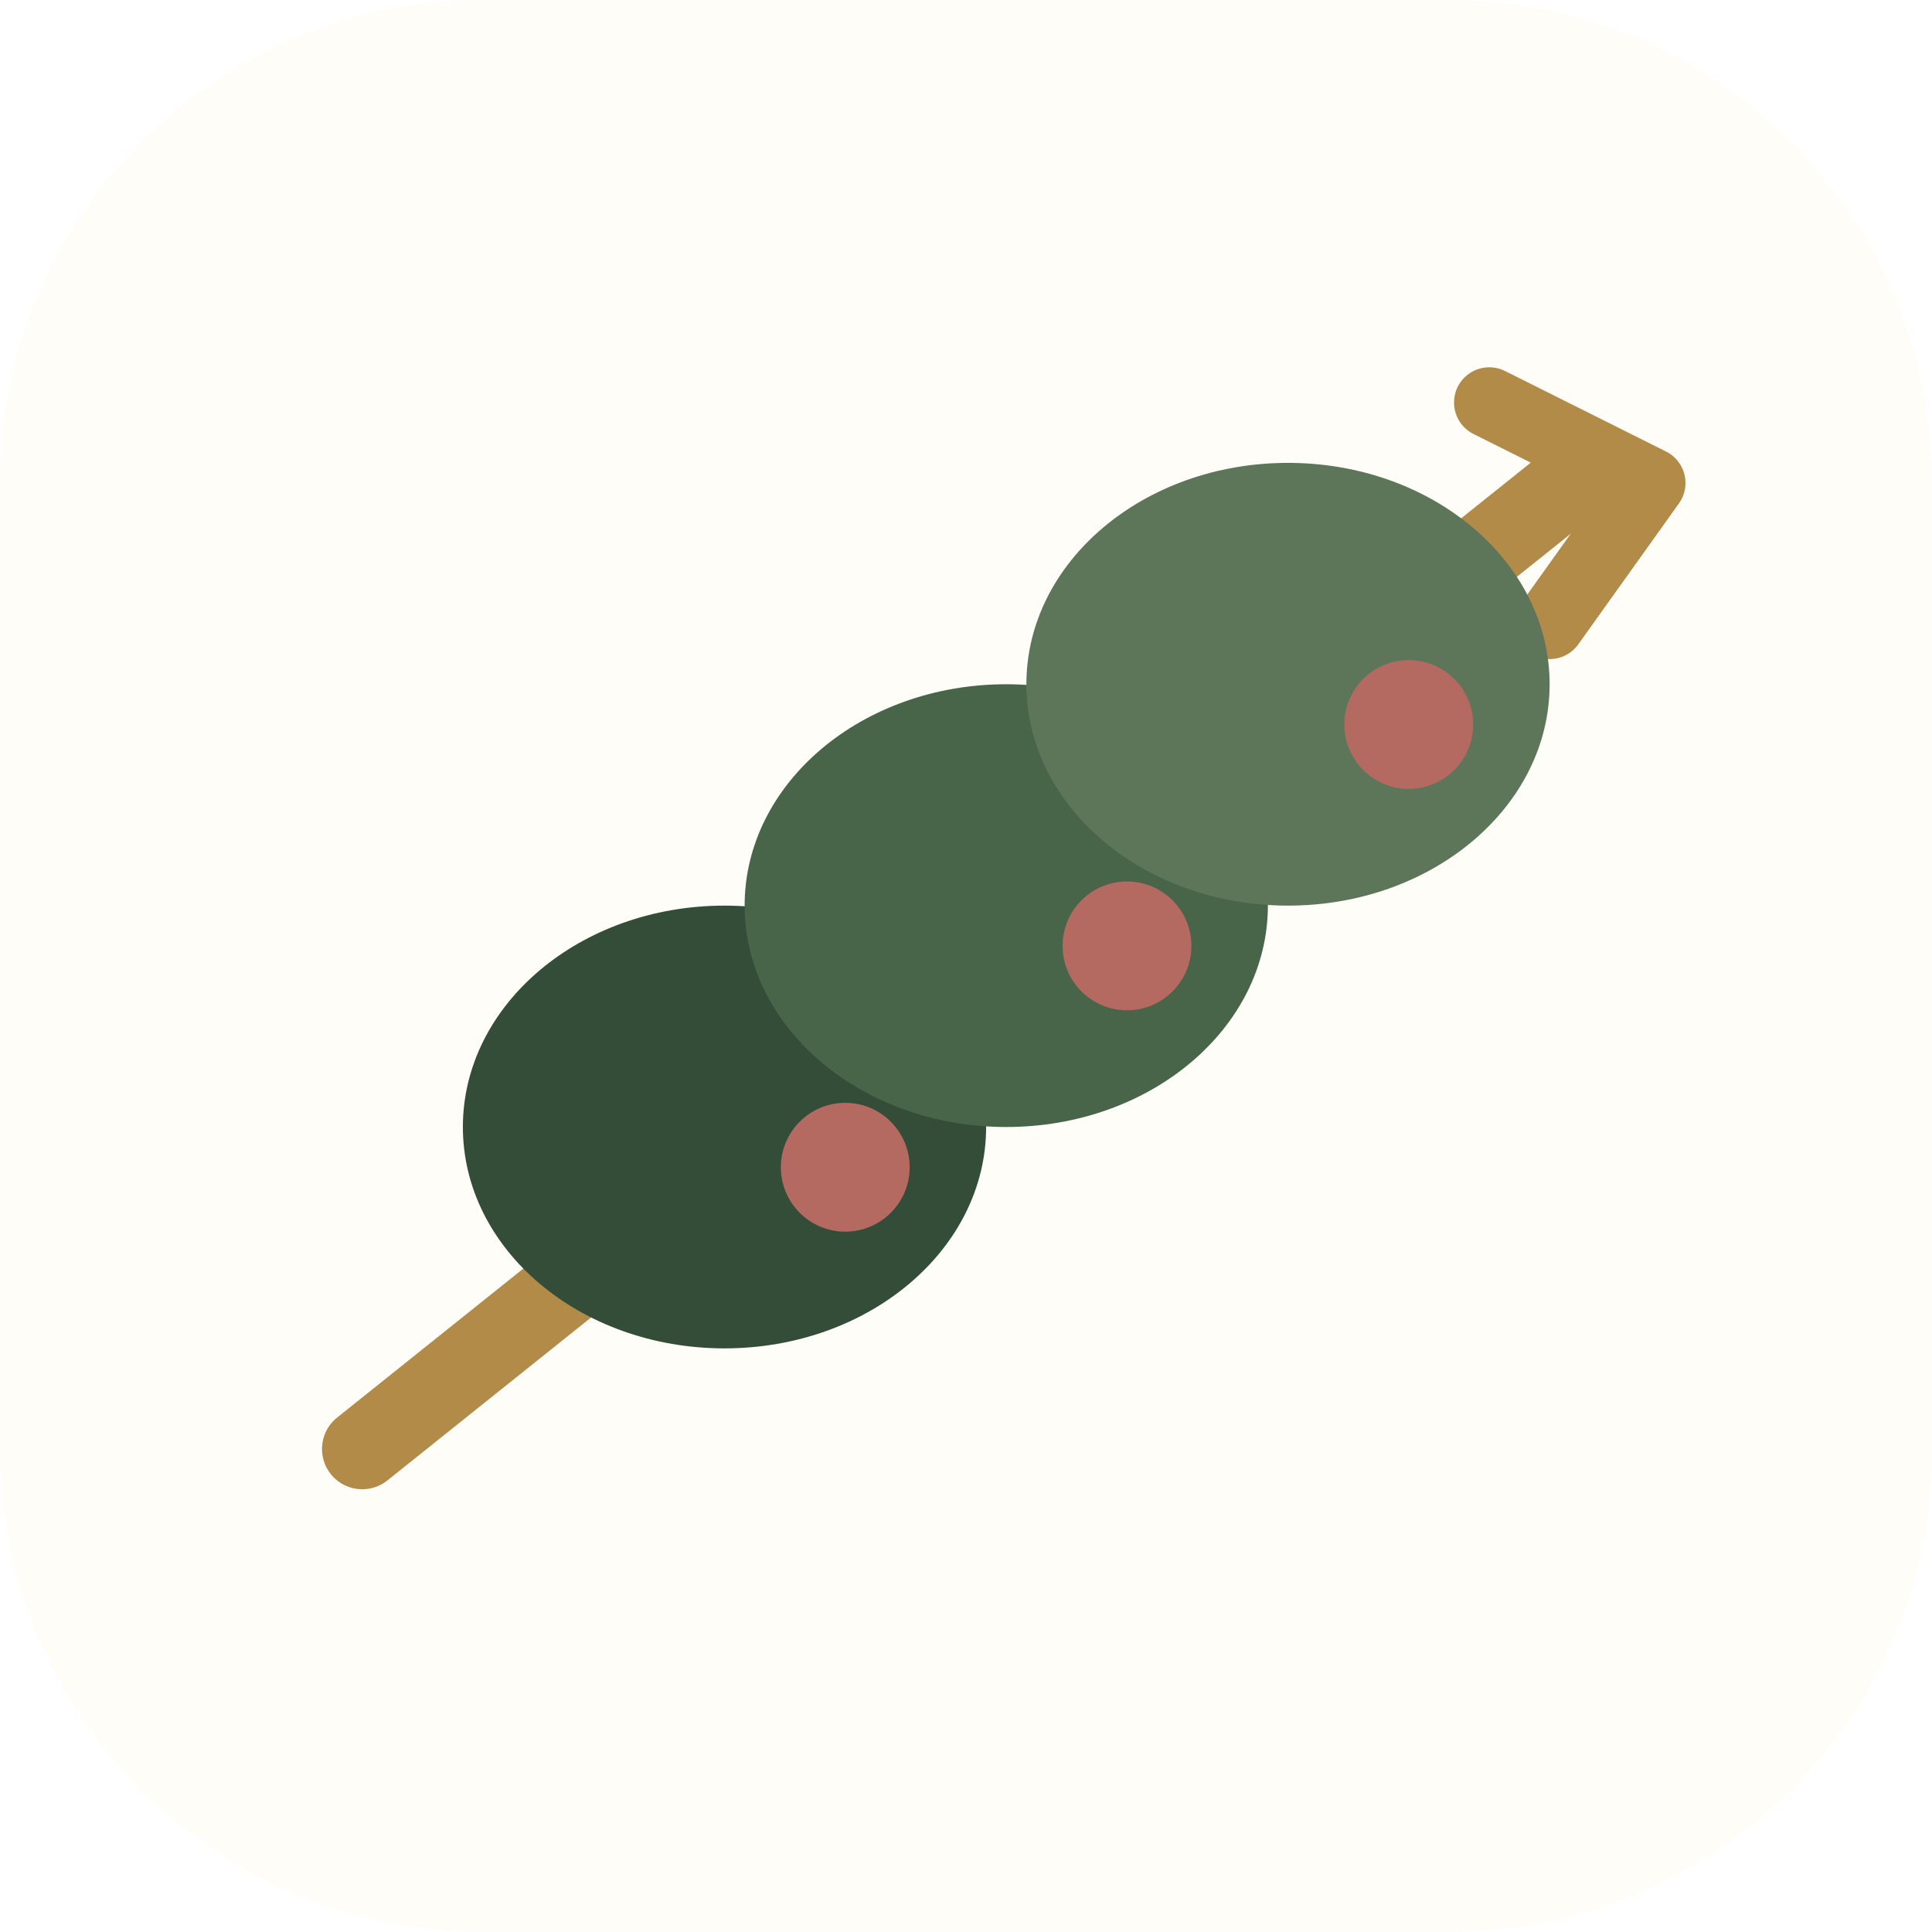
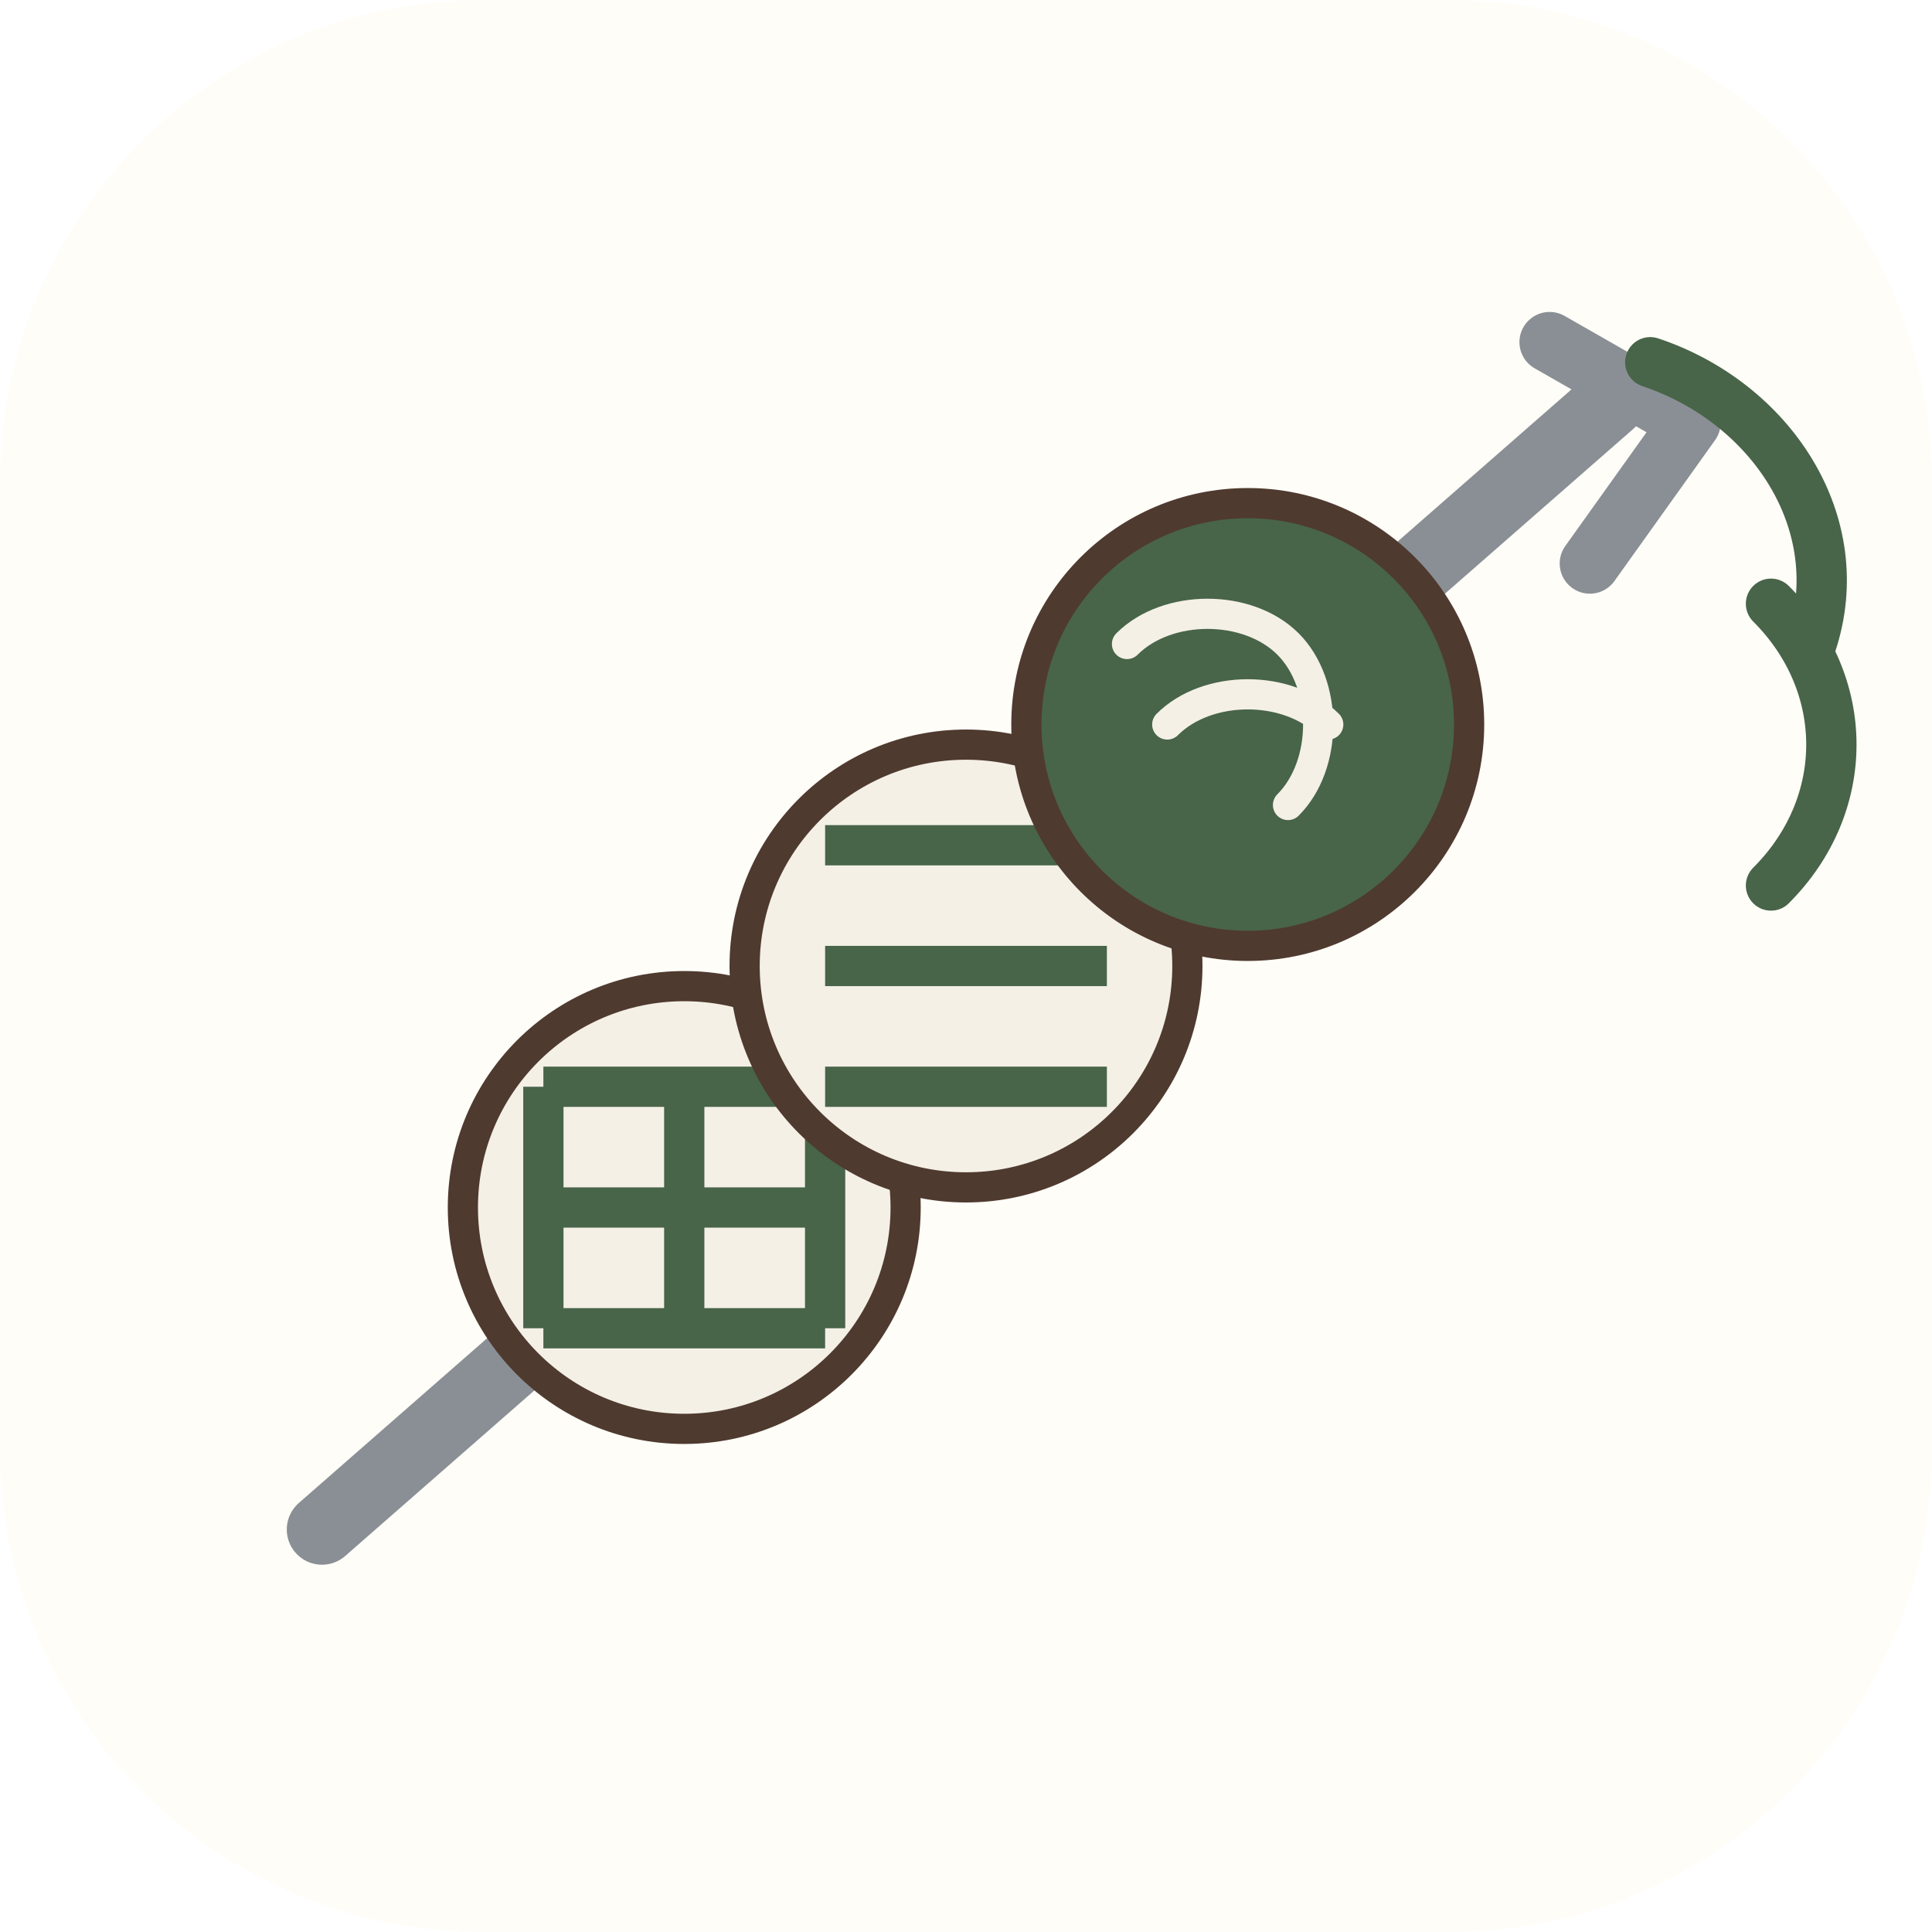
<svg xmlns="http://www.w3.org/2000/svg" viewBox="0 0 96 96" fill="none">
  <rect width="96" height="96" rx="24" fill="#fffdf8" />
-   <path d="M18 72L78 24" stroke="#b28b49" stroke-width="4" stroke-linecap="round" />
-   <path d="M74 20L82 24L77 31" stroke="#b28b49" stroke-width="3.5" stroke-linecap="round" stroke-linejoin="round" />
-   <ellipse cx="36" cy="56" rx="13" ry="11" fill="#344d38" />
-   <ellipse cx="50" cy="45" rx="13" ry="11" fill="#486449" />
-   <ellipse cx="64" cy="34" rx="13" ry="11" fill="#5d7659" />
-   <circle cx="42" cy="58" r="3.2" fill="#b46a60" />
-   <circle cx="56" cy="47" r="3.2" fill="#b46a60" />
-   <circle cx="70" cy="36" r="3.2" fill="#b46a60" />
+   <path d="M16 76L80 20" stroke="#8a8f95" stroke-width="3.5" stroke-linecap="round" />
+   <path d="M77 17L84 21L79 28" stroke="#8a8f95" stroke-width="3" stroke-linecap="round" stroke-linejoin="round" />
+   <circle cx="34" cy="60" r="11" fill="#f4f0e6" stroke="#4f3a2f" stroke-width="1.5" />
+   <path d="M27 54H41M27 60H41M27 66H41" stroke="#486449" stroke-width="2" />
+   <path d="M27 54V66M34 54V66M41 54V66" stroke="#486449" stroke-width="2" />
+   <circle cx="48" cy="48" r="11" fill="#f4f0e6" stroke="#4f3a2f" stroke-width="1.5" />
+   <path d="M41 42H55" stroke="#486449" stroke-width="2" />
+   <path d="M41 48H55" stroke="#486449" stroke-width="2" />
+   <path d="M41 54H55" stroke="#486449" stroke-width="2" />
+   <circle cx="62" cy="36" r="11" fill="#486449" stroke="#4f3a2f" stroke-width="1.5" />
+   <path d="M56 32C58 30 62 30 64 32C66 34 66 38 64 40" stroke="#f4f0e6" stroke-width="1.5" stroke-linecap="round" />
+   <path d="M58 36C60 34 64 34 66 36" stroke="#f4f0e6" stroke-width="1.5" stroke-linecap="round" />
+   <path d="M82 18C88 20 92 26 90 32" stroke="#486449" stroke-width="2.5" stroke-linecap="round" />
+   <path d="M88 30C92 34 92 40 88 44" stroke="#486449" stroke-width="2.5" stroke-linecap="round" />
</svg>
